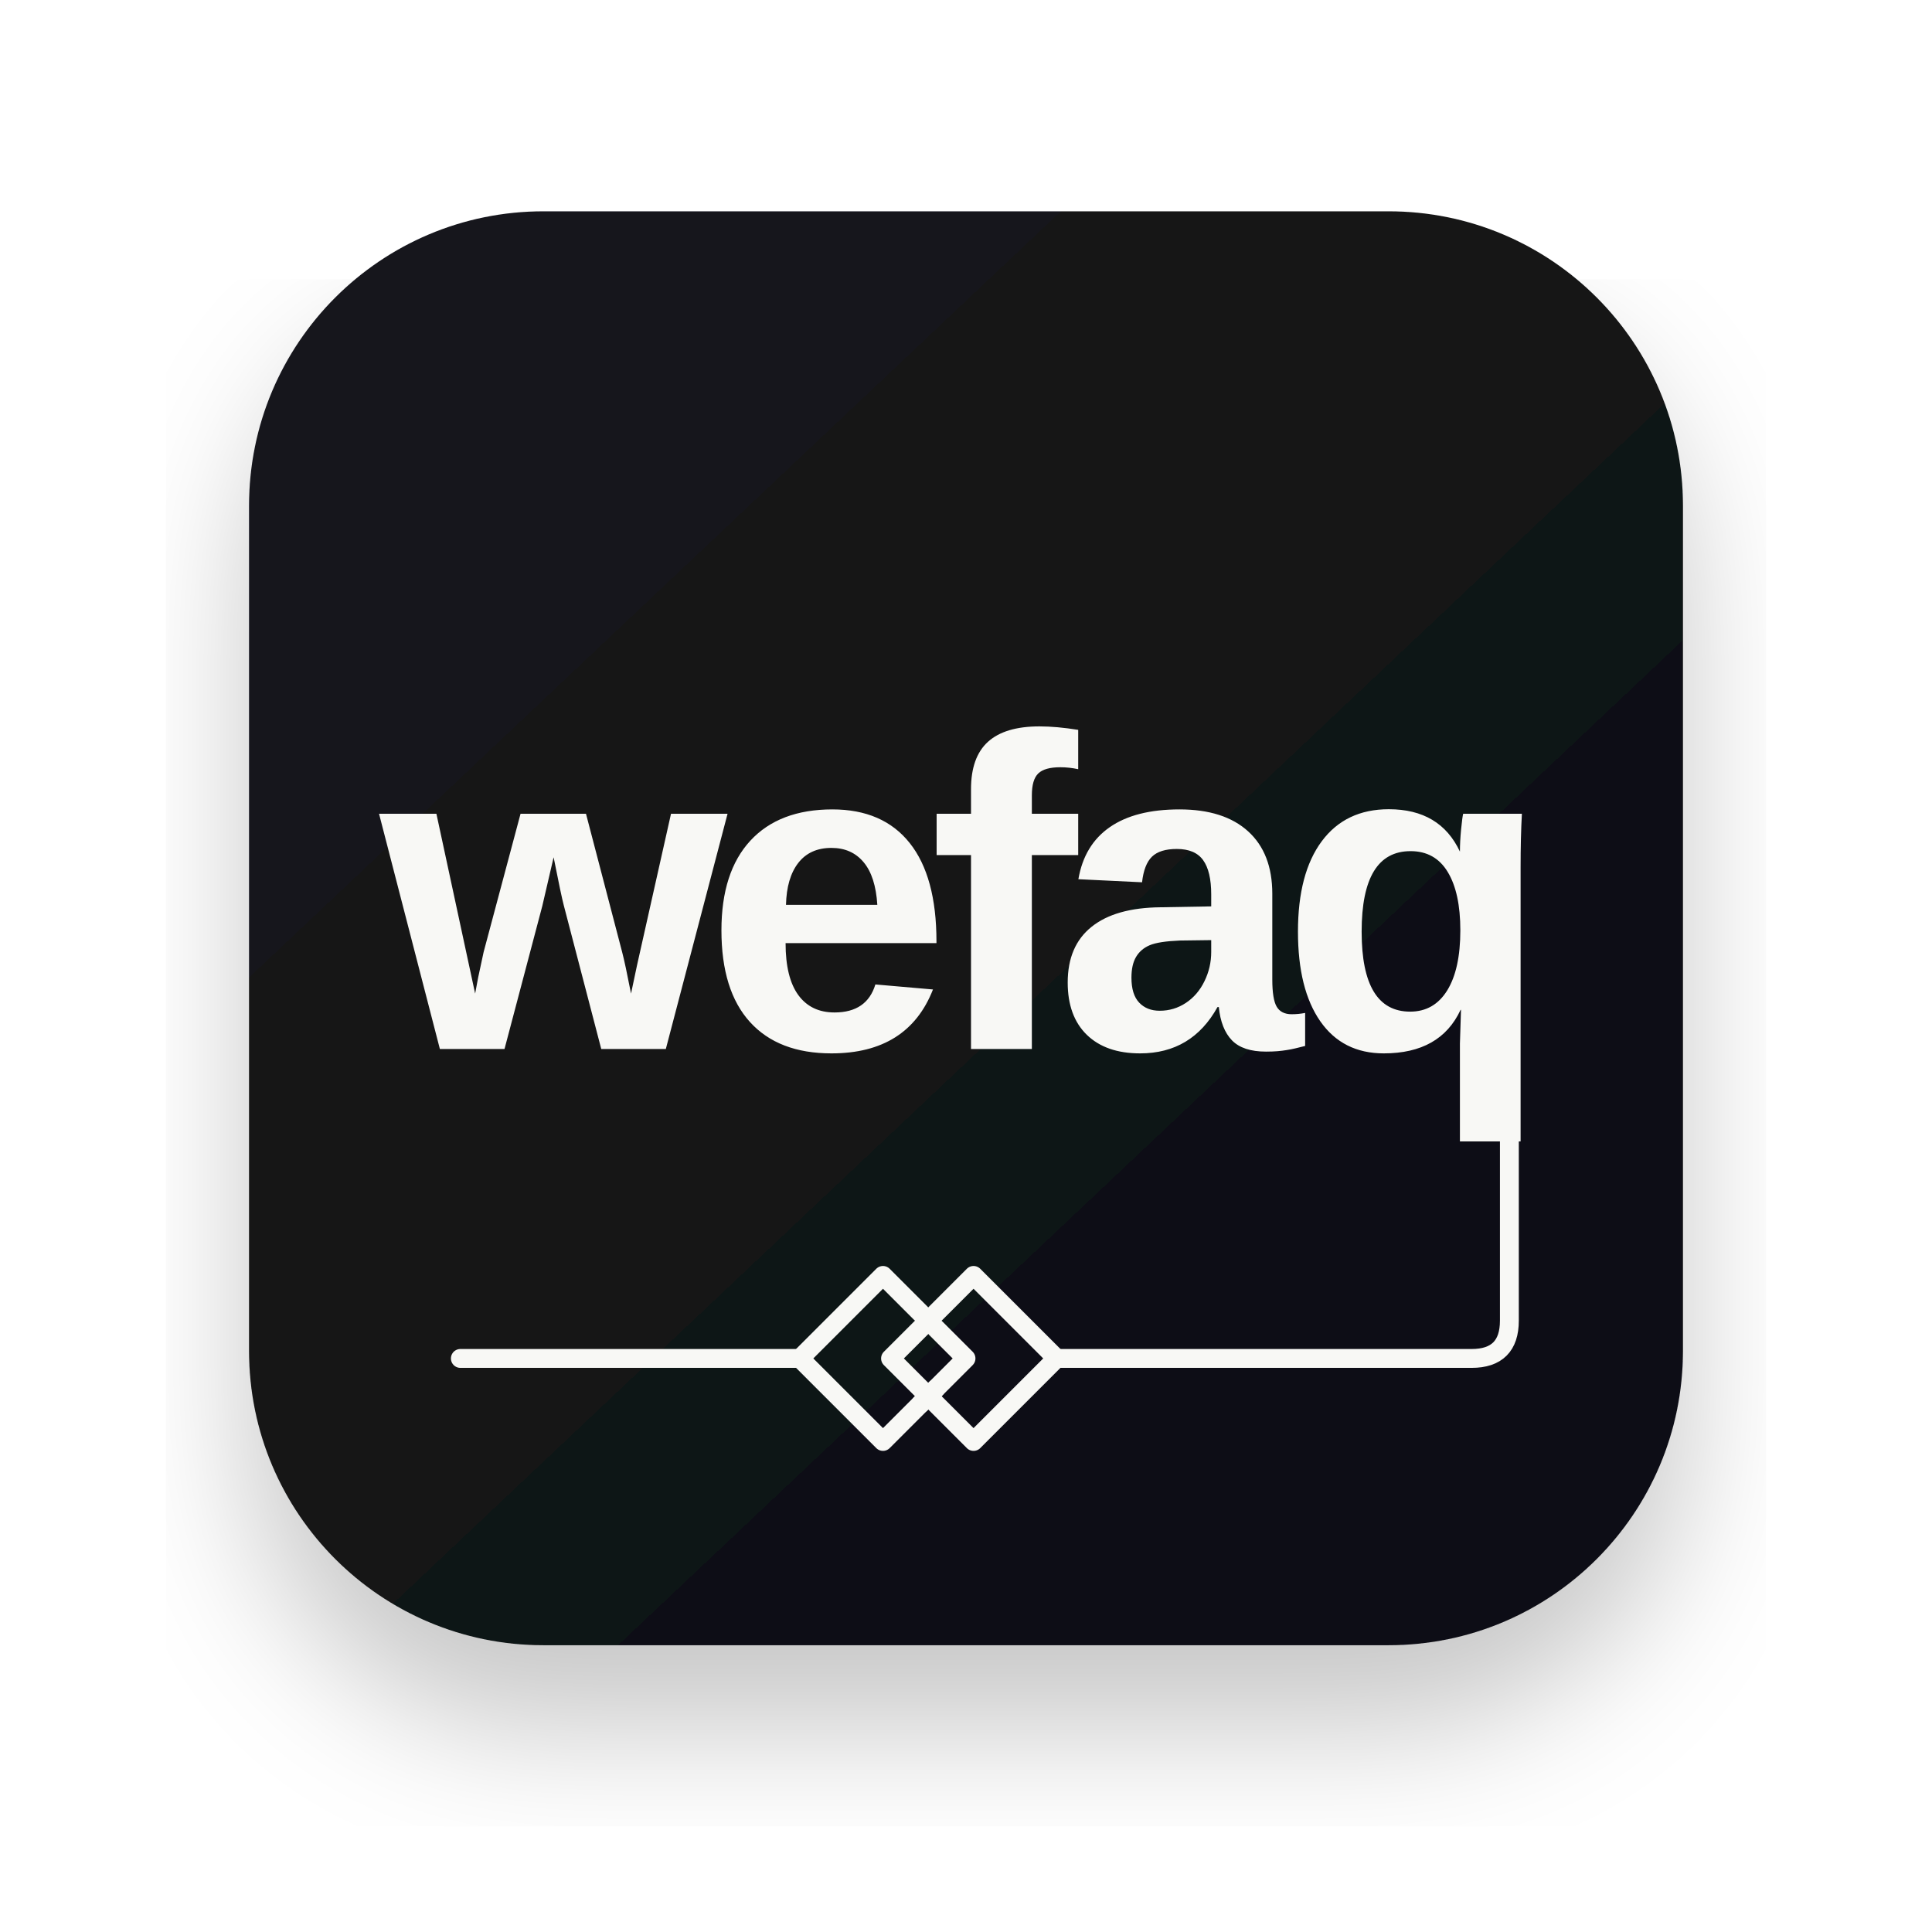
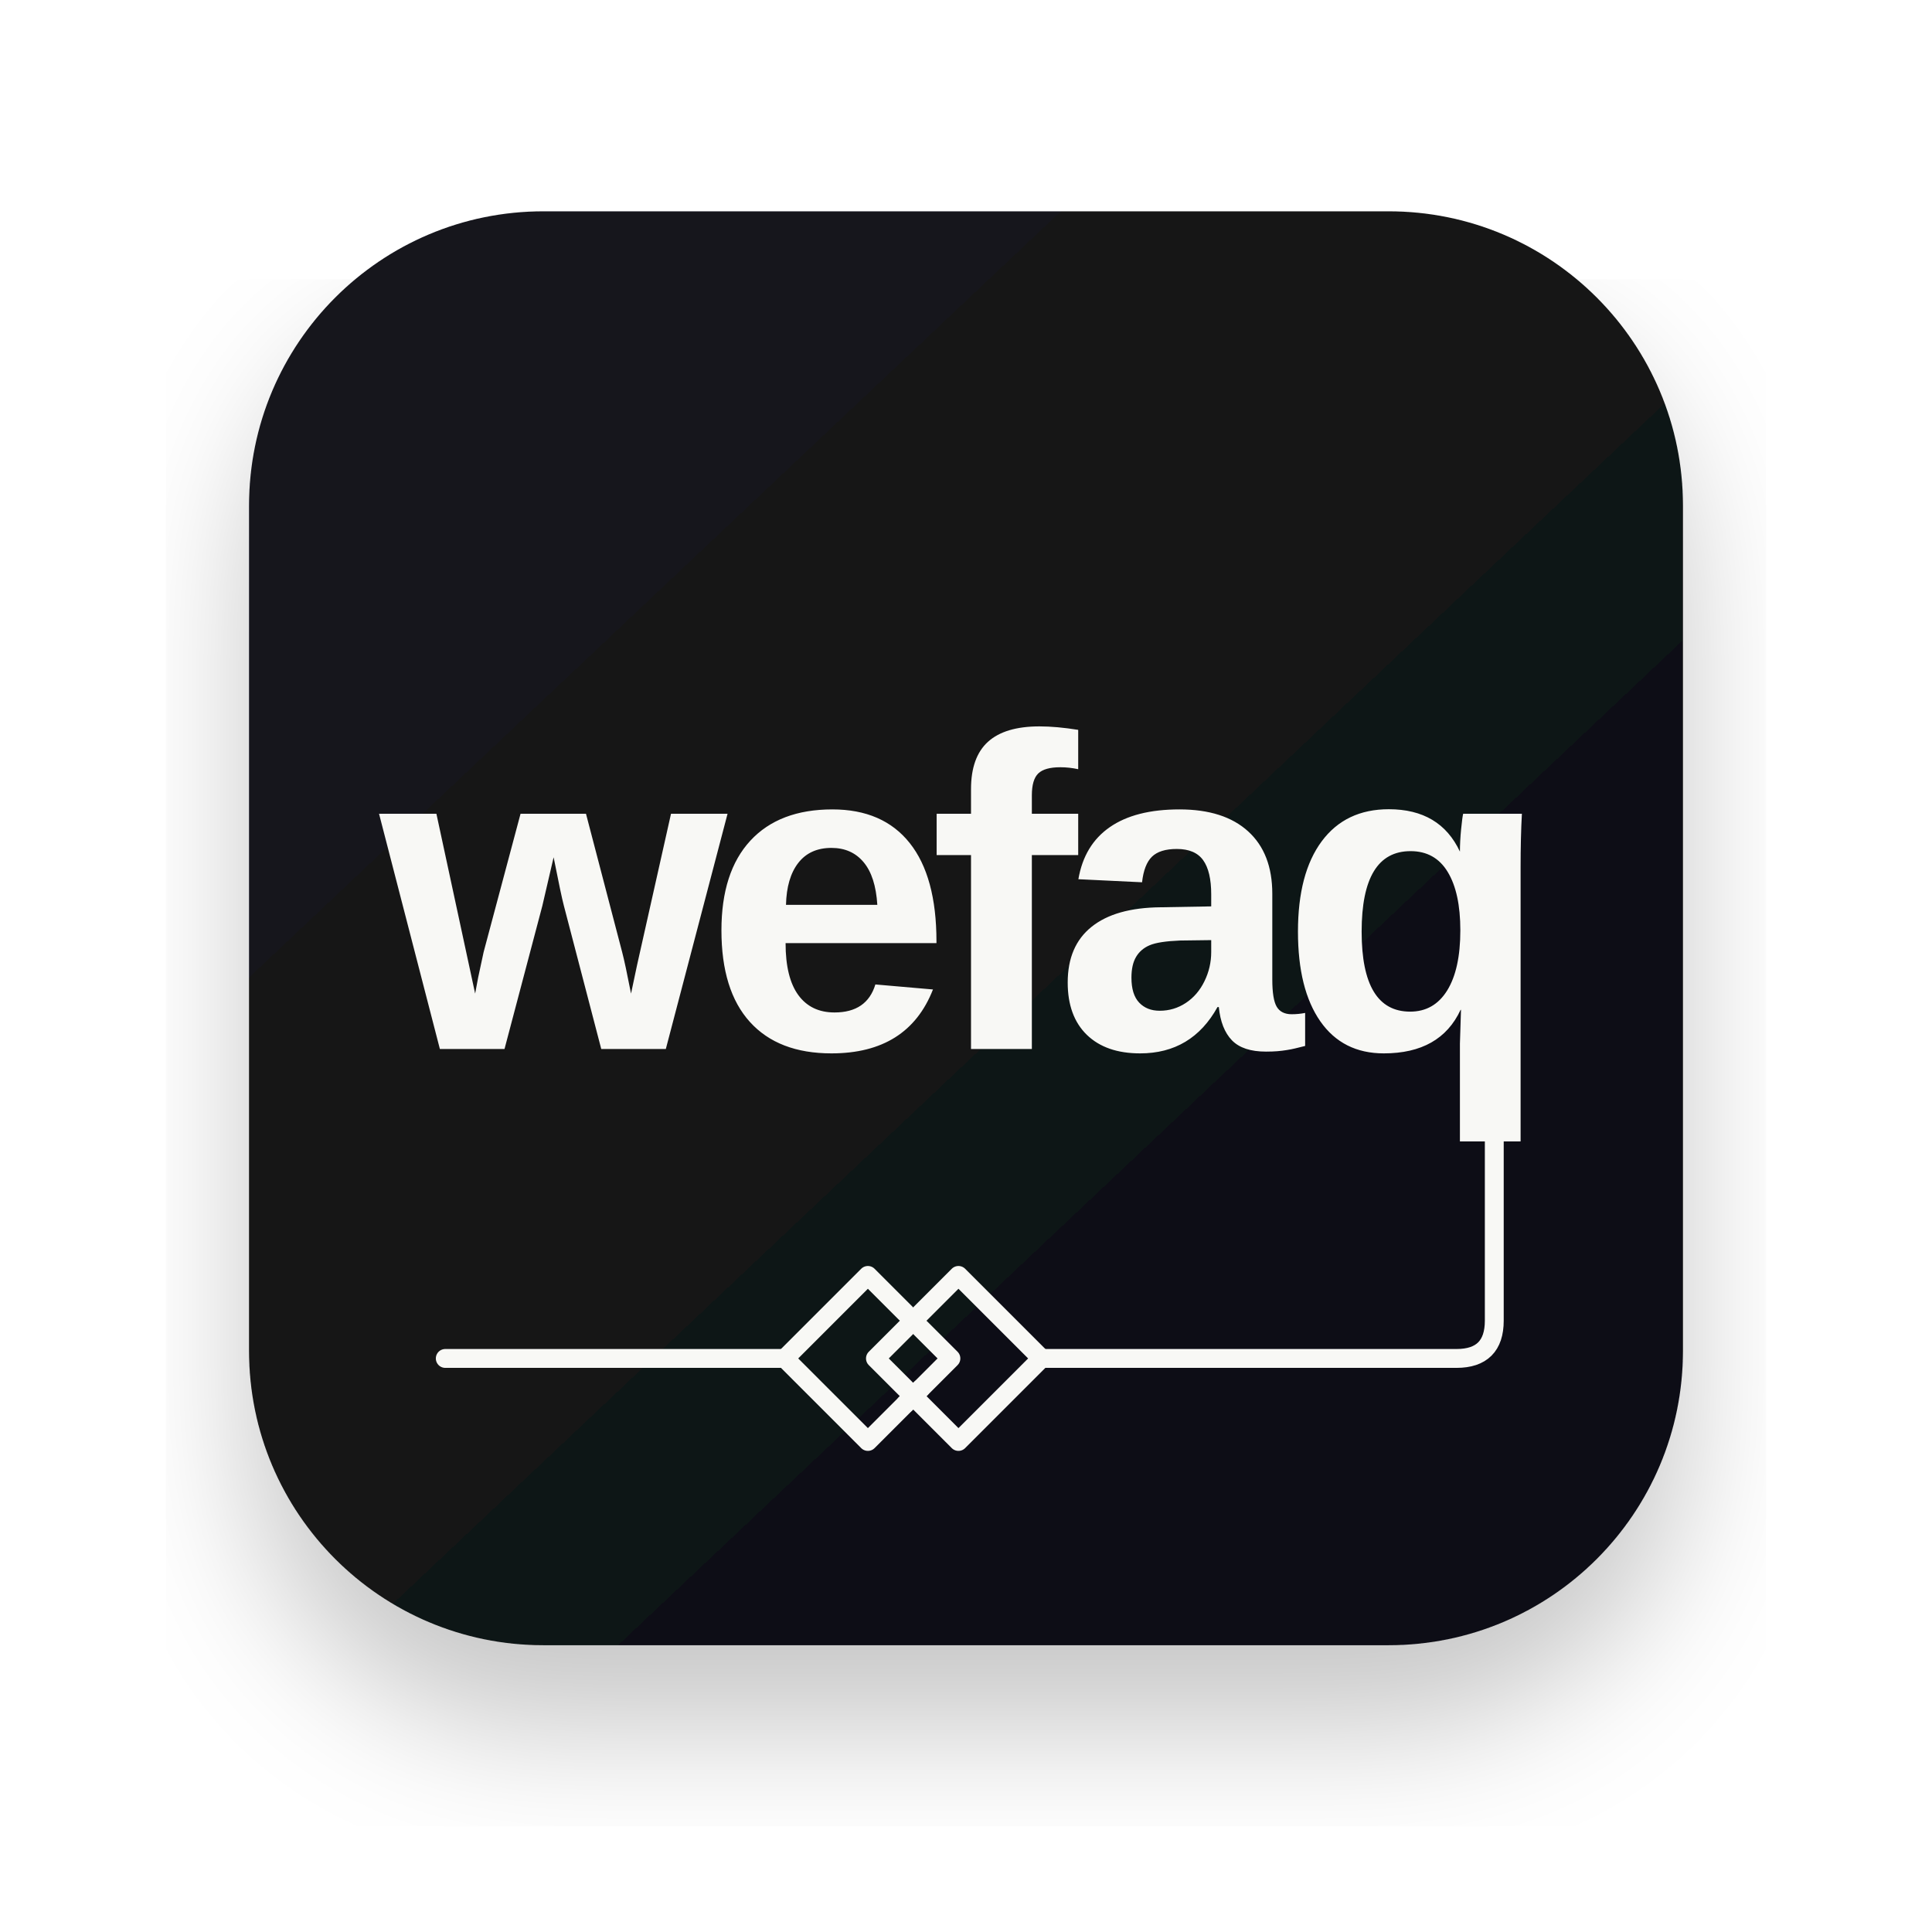
<svg xmlns="http://www.w3.org/2000/svg" viewBox="0 0 512 512" role="img" aria-label="Wefaq official app logo">
  <defs>
    <filter id="appShadow" x="44" y="52" width="424" height="432" filterUnits="userSpaceOnUse" color-interpolation-filters="sRGB">
      <feDropShadow dx="0" dy="22" stdDeviation="18" flood-color="#000000" flood-opacity="0.22" />
    </filter>
    <linearGradient id="surface" x1="88" x2="424" y1="70" y2="426" gradientUnits="userSpaceOnUse">
      <stop stop-color="#17181C" />
      <stop offset="1" stop-color="#0D0E12" />
    </linearGradient>
  </defs>
  <rect x="66" y="56" width="380" height="380" rx="78" fill="url(#surface)" filter="url(#appShadow)" />
  <g fill="#F8F8F5" font-family="Manrope, Arial, sans-serif" font-weight="700">
    <text x="256" y="278" text-anchor="middle" font-size="118" letter-spacing="-6">wefaq</text>
  </g>
-   <g stroke="#F8F8F5" stroke-width="5" stroke-linecap="round" stroke-linejoin="round" fill="none" transform="translate(-10 0)">
+   <g stroke="#F8F8F5" stroke-width="5" stroke-linecap="round" stroke-linejoin="round" fill="none" transform="translate(-14 0)">
    <line x1="132" y1="360" x2="222" y2="360" />
    <path d="M 290 360 L 400 360 Q 410 360 410 350 L 410 278" />
    <path d="M222 360 L 244 338 L 254 348" />
    <path d="M258 352 L 266 360 L 254 372" />
    <path d="M258 368 L 244 382 L 222 360" />
    <path d="M246 360 L 268 338 L 290 360 L 268 382 L 246 360 Z" />
  </g>
</svg>
